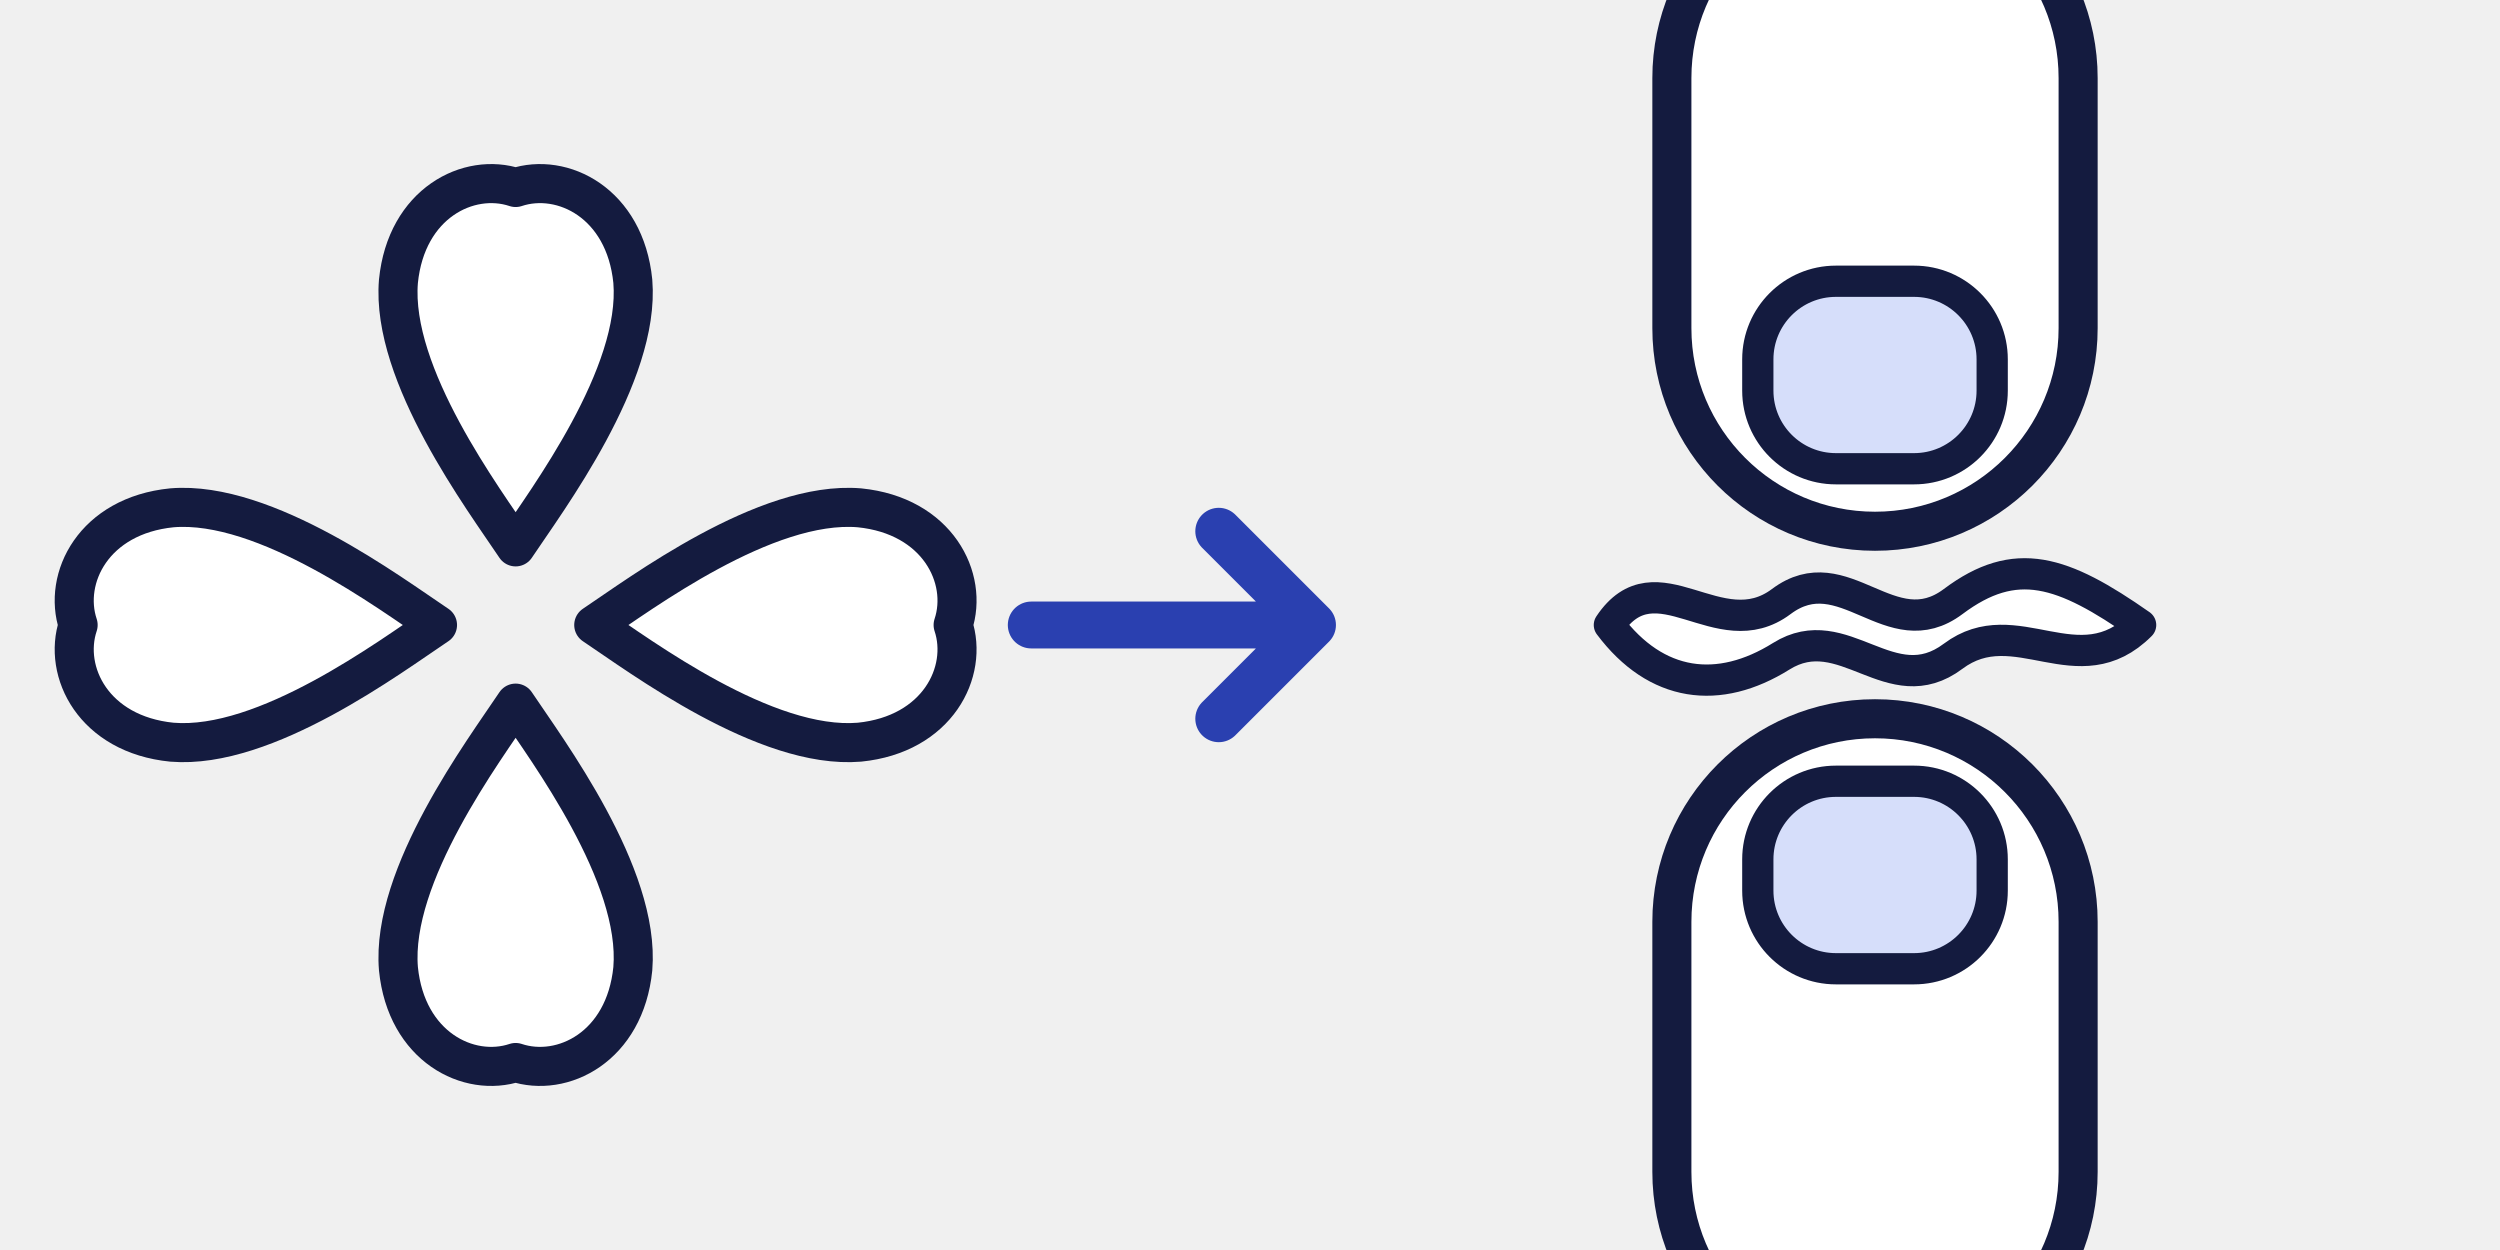
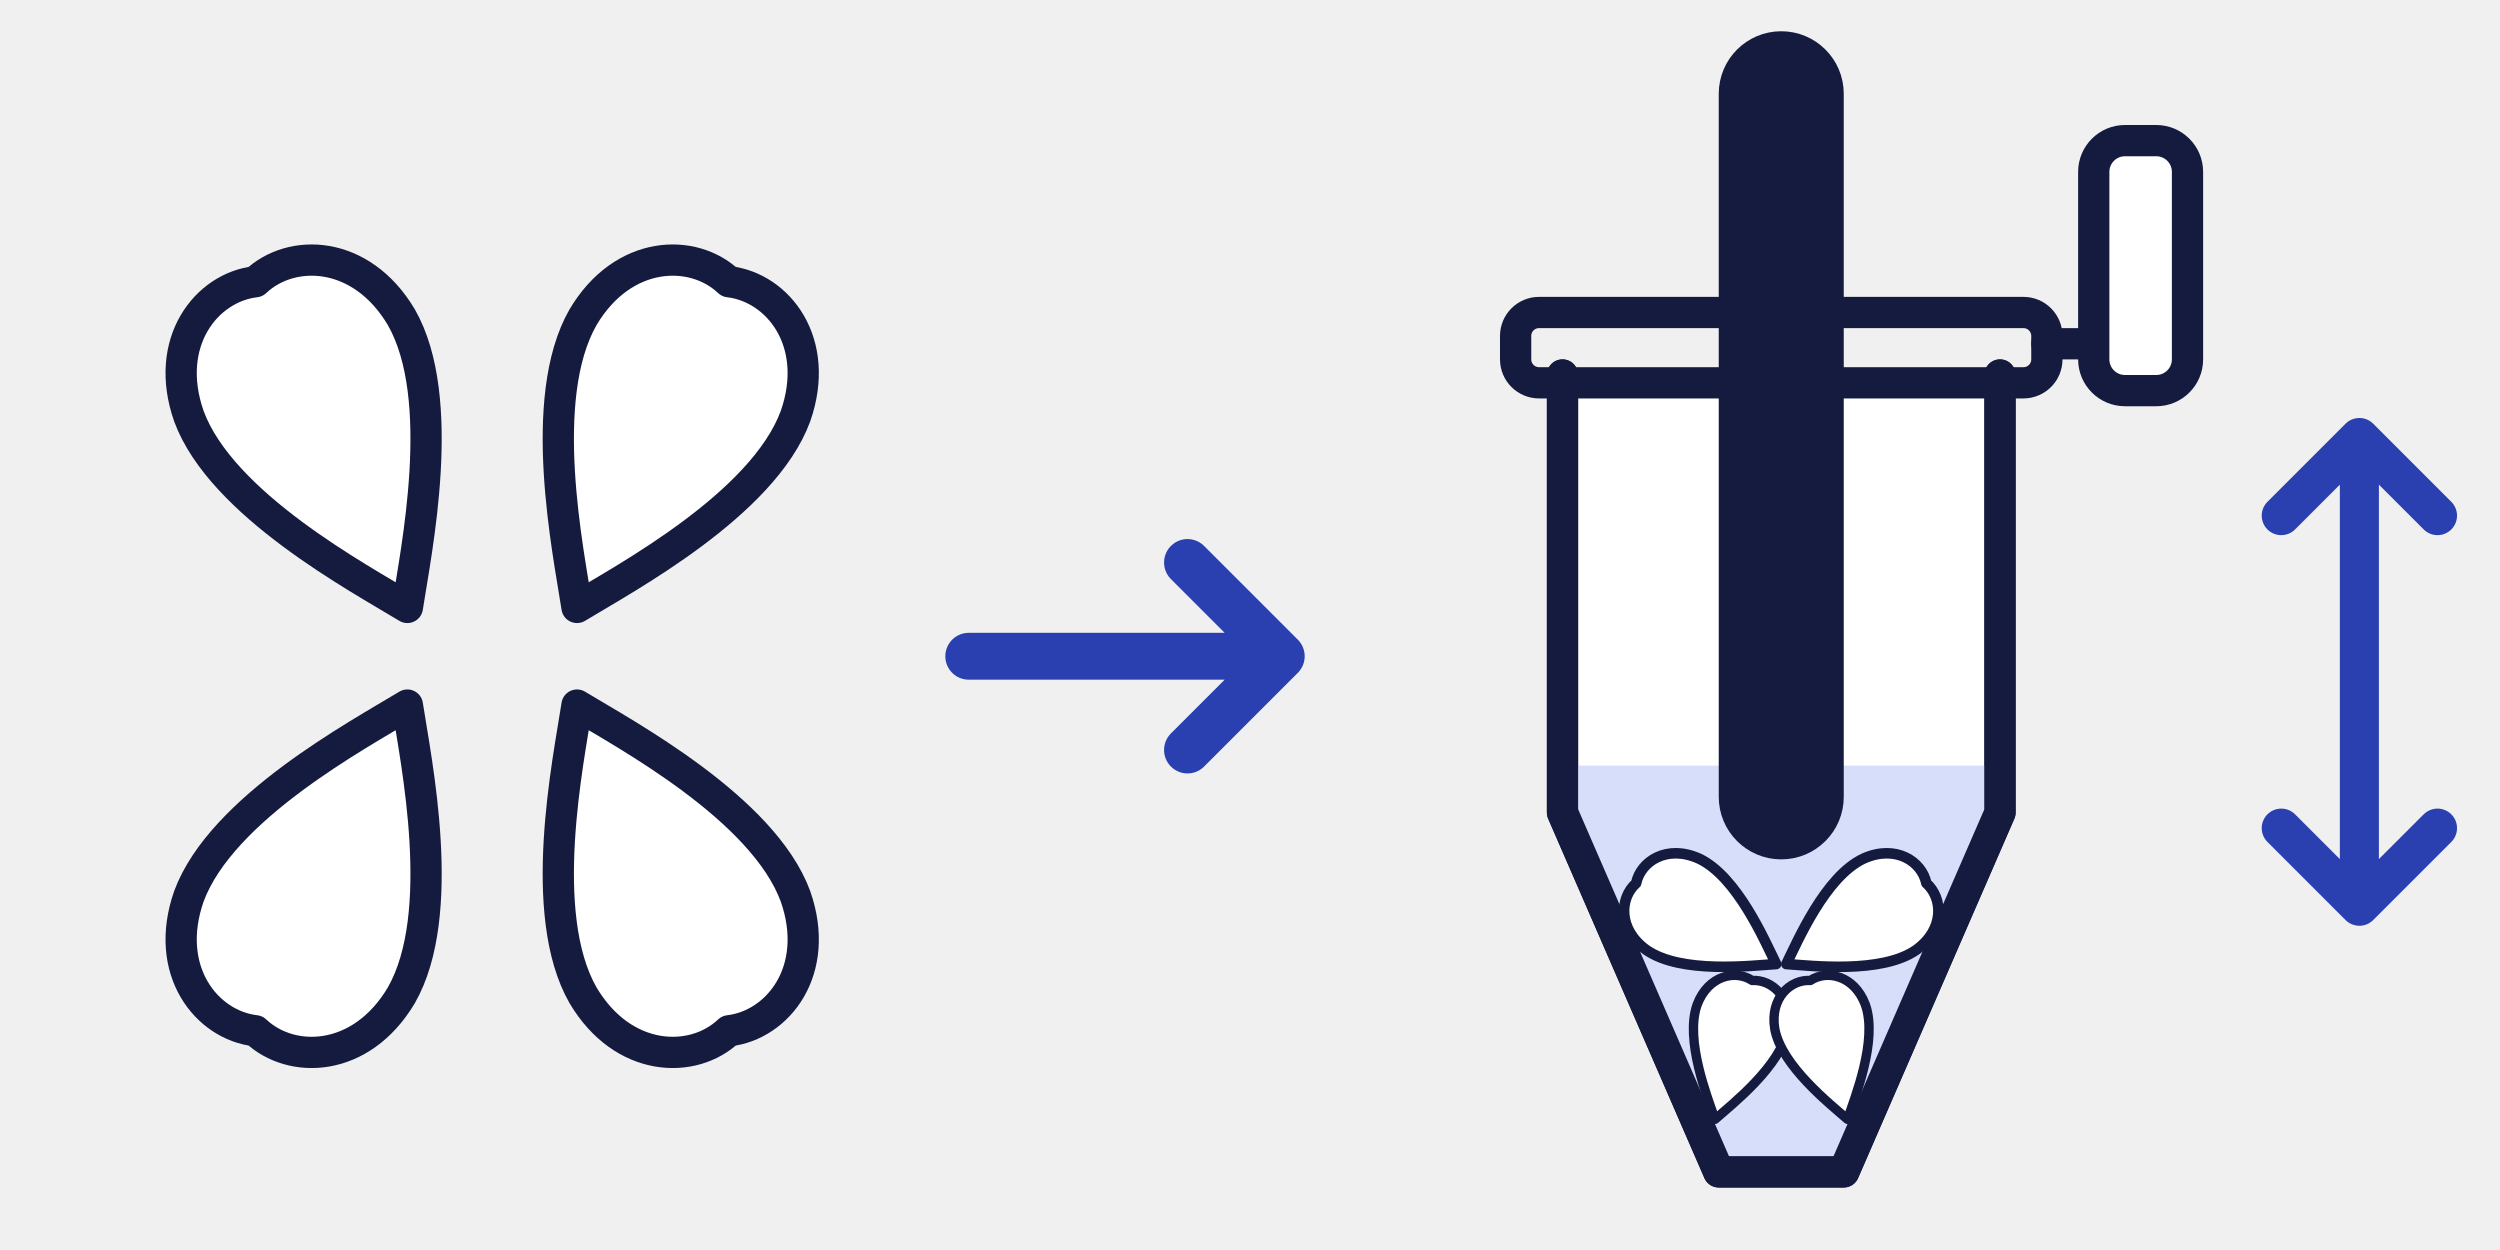
- <svg xmlns="http://www.w3.org/2000/svg" viewBox="0 0 320 160" fill="none" stroke="#141b3f" stroke-width="5" stroke-linecap="round" stroke-linejoin="round">
-   <style>.a{animation:u 1s ease-in-out 3}@keyframes u{50%{transform:translateY(-12px)}}.b{animation:v 1s ease-in-out 3}@keyframes v{50%{transform:translateY(12px)}}.c{transform-box:fill-box;transform-origin:center;animation:s 1s ease-in-out 3}@keyframes s{50%{transform:scaleY(1.7)}}@media (prefers-reduced-motion:reduce){*{animation:none!important}}</style>
+ <svg xmlns="http://www.w3.org/2000/svg" viewBox="0 0 320 160" fill="none" stroke="#141b3f" stroke-width="4" stroke-linecap="round" stroke-linejoin="round">
+   <style>.p{animation:u 1s ease-in-out 4}@keyframes u{50%{transform:translateY(-30px)}}@media (prefers-reduced-motion:reduce){*{animation:none!important}}</style>
  <defs>
-     <path id="l" d="M0 24C-4 18-16 2-15-10c1-10 9-14 15-12 6-2 14 2 15 12 1 12-11 28-15 34z" />
+     <path id="l" d="M0 24C-4 18-16 2-15-10c1-10 9-14 15-12 6-2 14 2 15 12 1 12-11 28-15 34z" fill="#fff" />
+     <path id="b" d="M200 48V104L220 150H236L256 104V48" />
  </defs>
-   <g fill="#fff">
-     <use href="#l" transform="translate(66 46)" />
-     <use href="#l" transform="translate(100 80) rotate(90)" />
-     <use href="#l" transform="translate(66 114) rotate(180)" />
-     <use href="#l" transform="translate(32 80) rotate(270)" />
+   <use href="#l" transform="translate(42 56) rotate(-25)" />
+   <use href="#l" transform="translate(84 56) rotate(25)" />
+   <use href="#l" transform="translate(42 112) rotate(-155)" />
+   <use href="#l" transform="translate(84 112) rotate(155)" />
+   <path d="M124 84h40m-12-12 12 12-12 12" stroke="#2a40b0" stroke-width="6" />
+   <use href="#b" fill="#fff" />
+   <path d="M202 98V104L221 148h14L254 104V98z" fill="#d6defa" stroke="none" />
+   <g stroke-width="3">
+     <use href="#l" transform="translate(218 118) rotate(-60) scale(.45)" />
+     <use href="#l" transform="translate(238 118) rotate(60) scale(.45)" />
+     <use href="#l" transform="translate(222 134) rotate(15) scale(.4)" />
+     <use href="#l" transform="translate(234 134) rotate(-15) scale(.4)" />
  </g>
-   <path d="M132 80h36m-12-12 12 12-12 12" stroke="#2a40b0" stroke-width="6" />
-   <path class="c" d="M206 80c6-9 14 3 22-3s14 6 22 0 14-4 24 3c-8 8-16-2-24 4s-14-5-22 0-16 4-22-4z" fill="#fff" stroke-width="4" />
-   <g class="a">
-     <rect x="214" y="-16" width="52" height="84" rx="26" fill="#fff" />
-     <rect x="225" y="36" width="30" height="24" rx="10" fill="#d6defa" stroke-width="4" />
-   </g>
-   <g class="b">
-     <rect x="214" y="92" width="52" height="84" rx="26" fill="#fff" />
-     <rect x="225" y="100" width="30" height="24" rx="10" fill="#d6defa" stroke-width="4" />
-   </g>
+   <rect class="p" x="222" y="6" width="12" height="102" rx="6" fill="#141b3f" />
+   <use href="#b" />
+   <rect x="194" y="40" width="68" height="9" rx="3" />
+   <path d="M262 44h6" />
+   <rect x="268" y="18" width="12" height="32" rx="4" fill="#fff" />
+   <path d="M302 56v60m-10-50 10-10 10 10m-20 40 10 10 10-10" stroke="#2a40b0" stroke-width="5" />
</svg>
